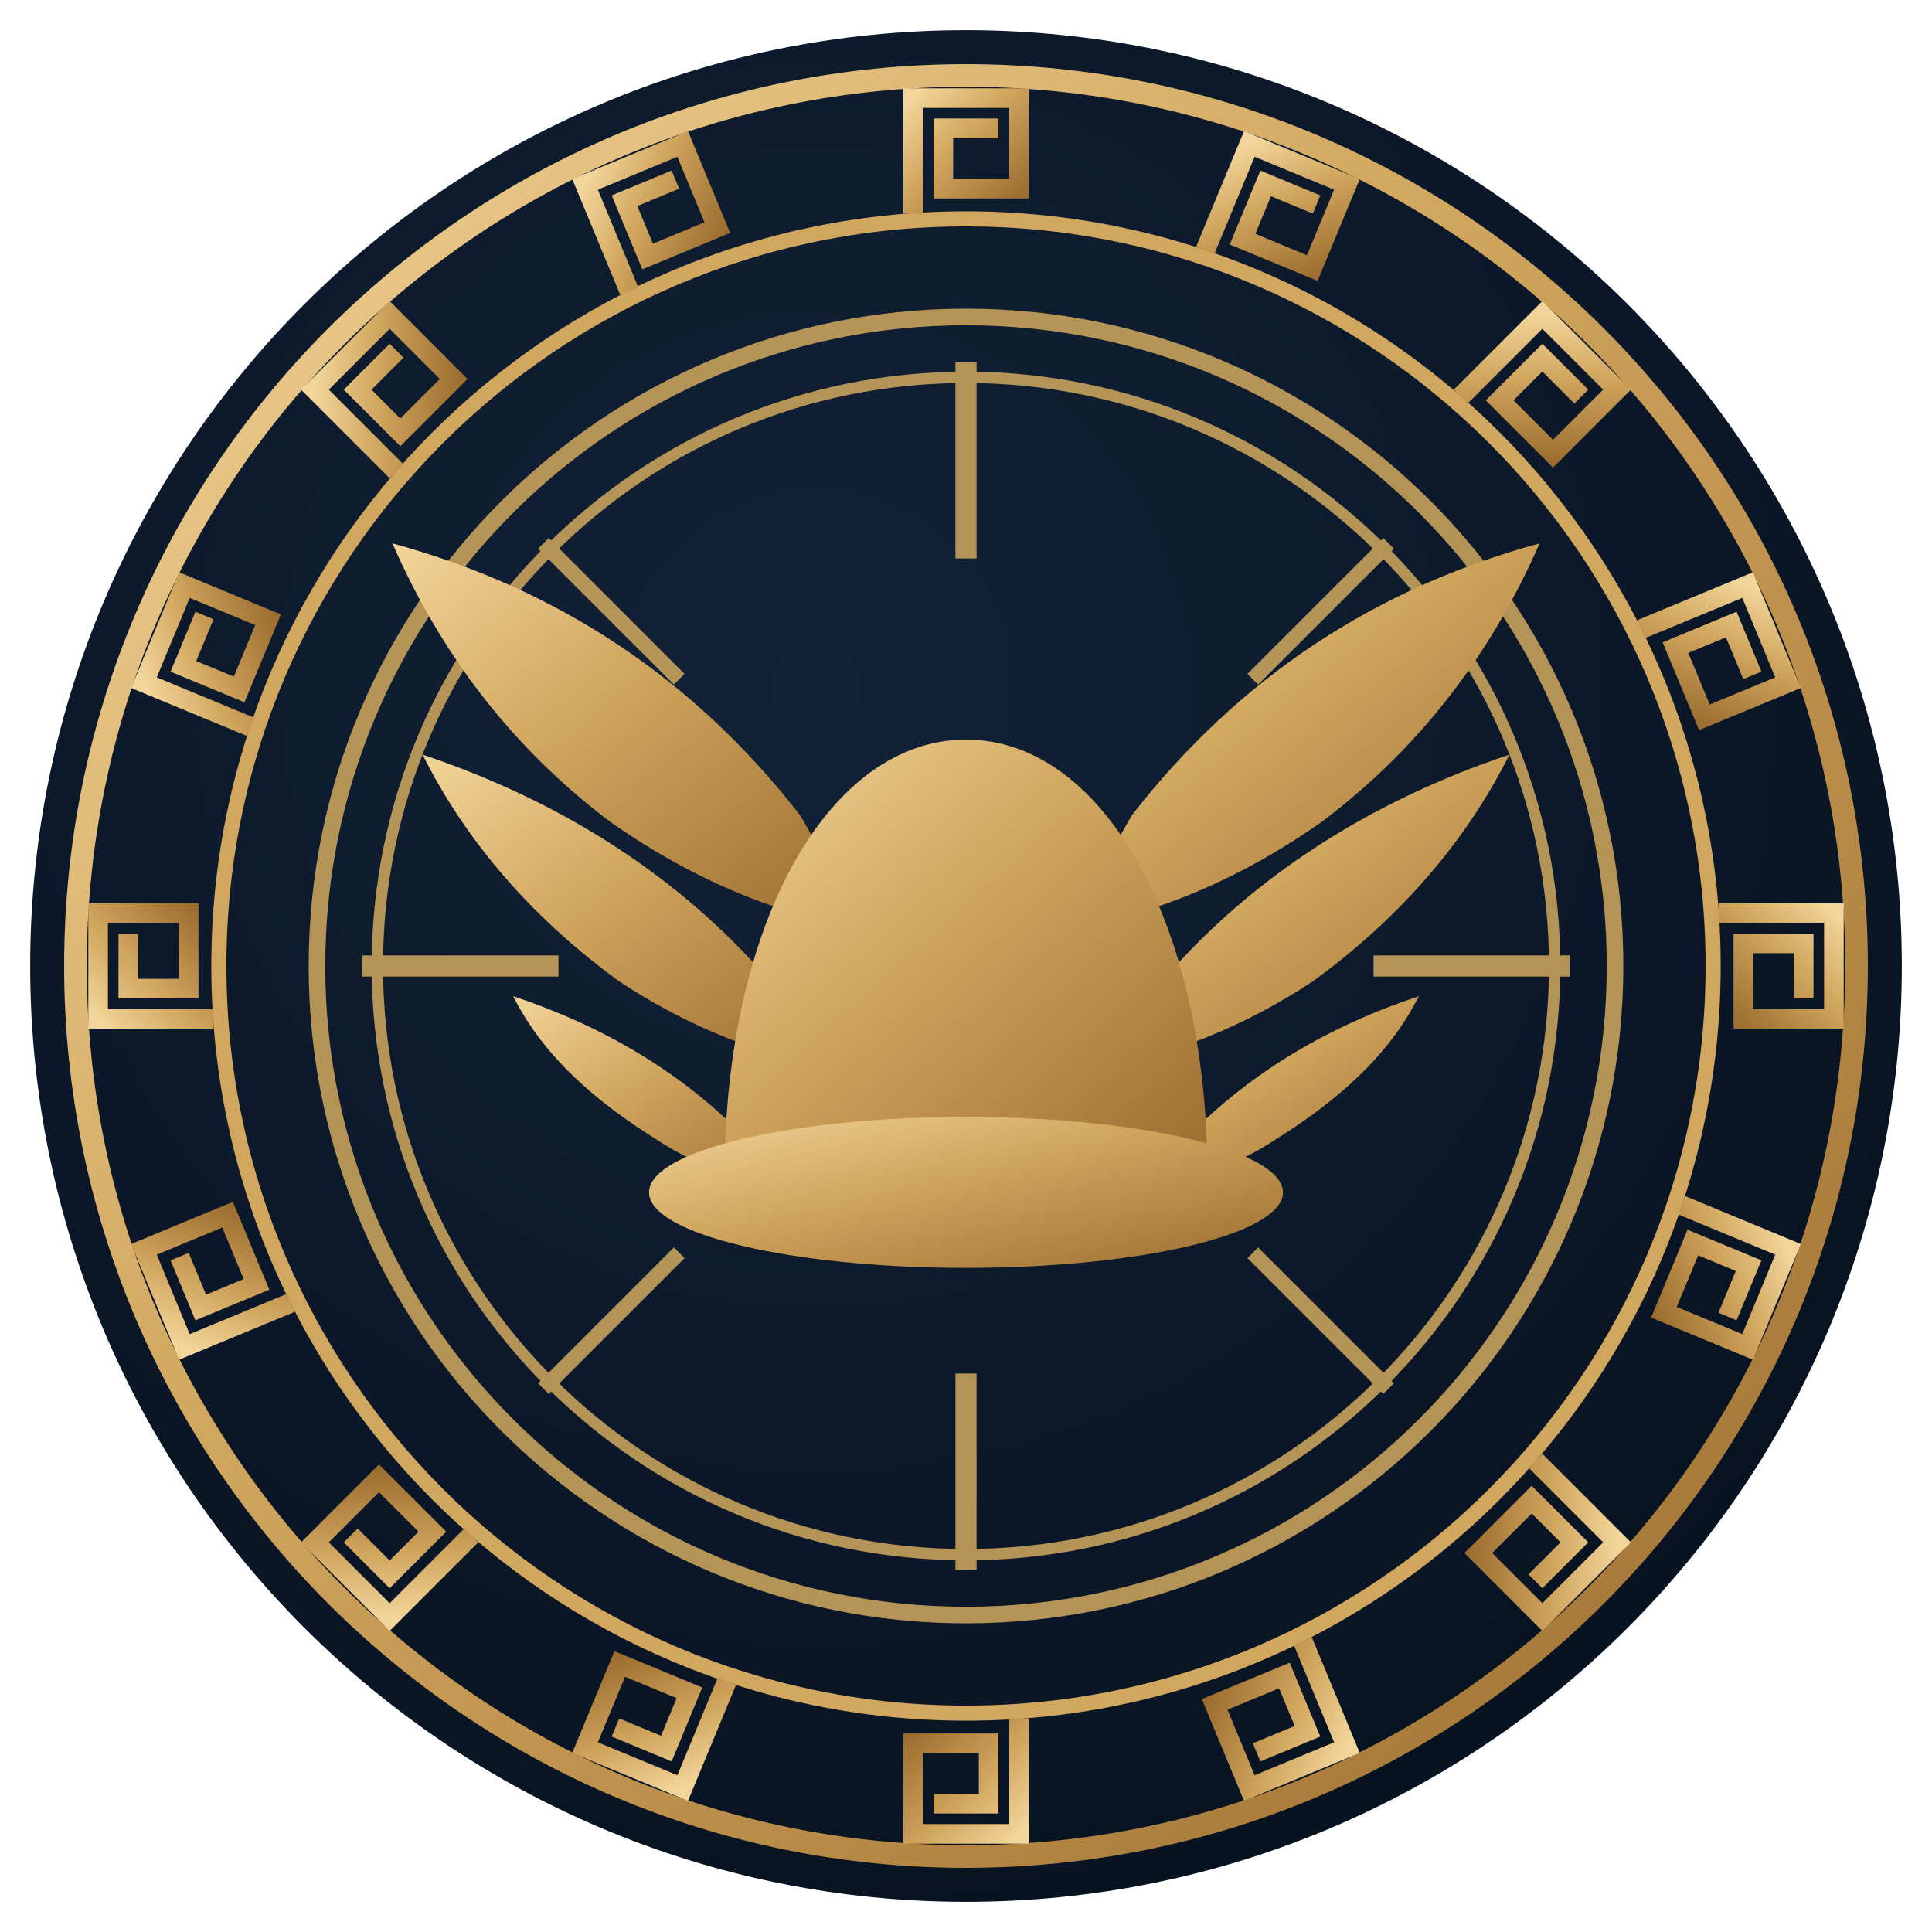
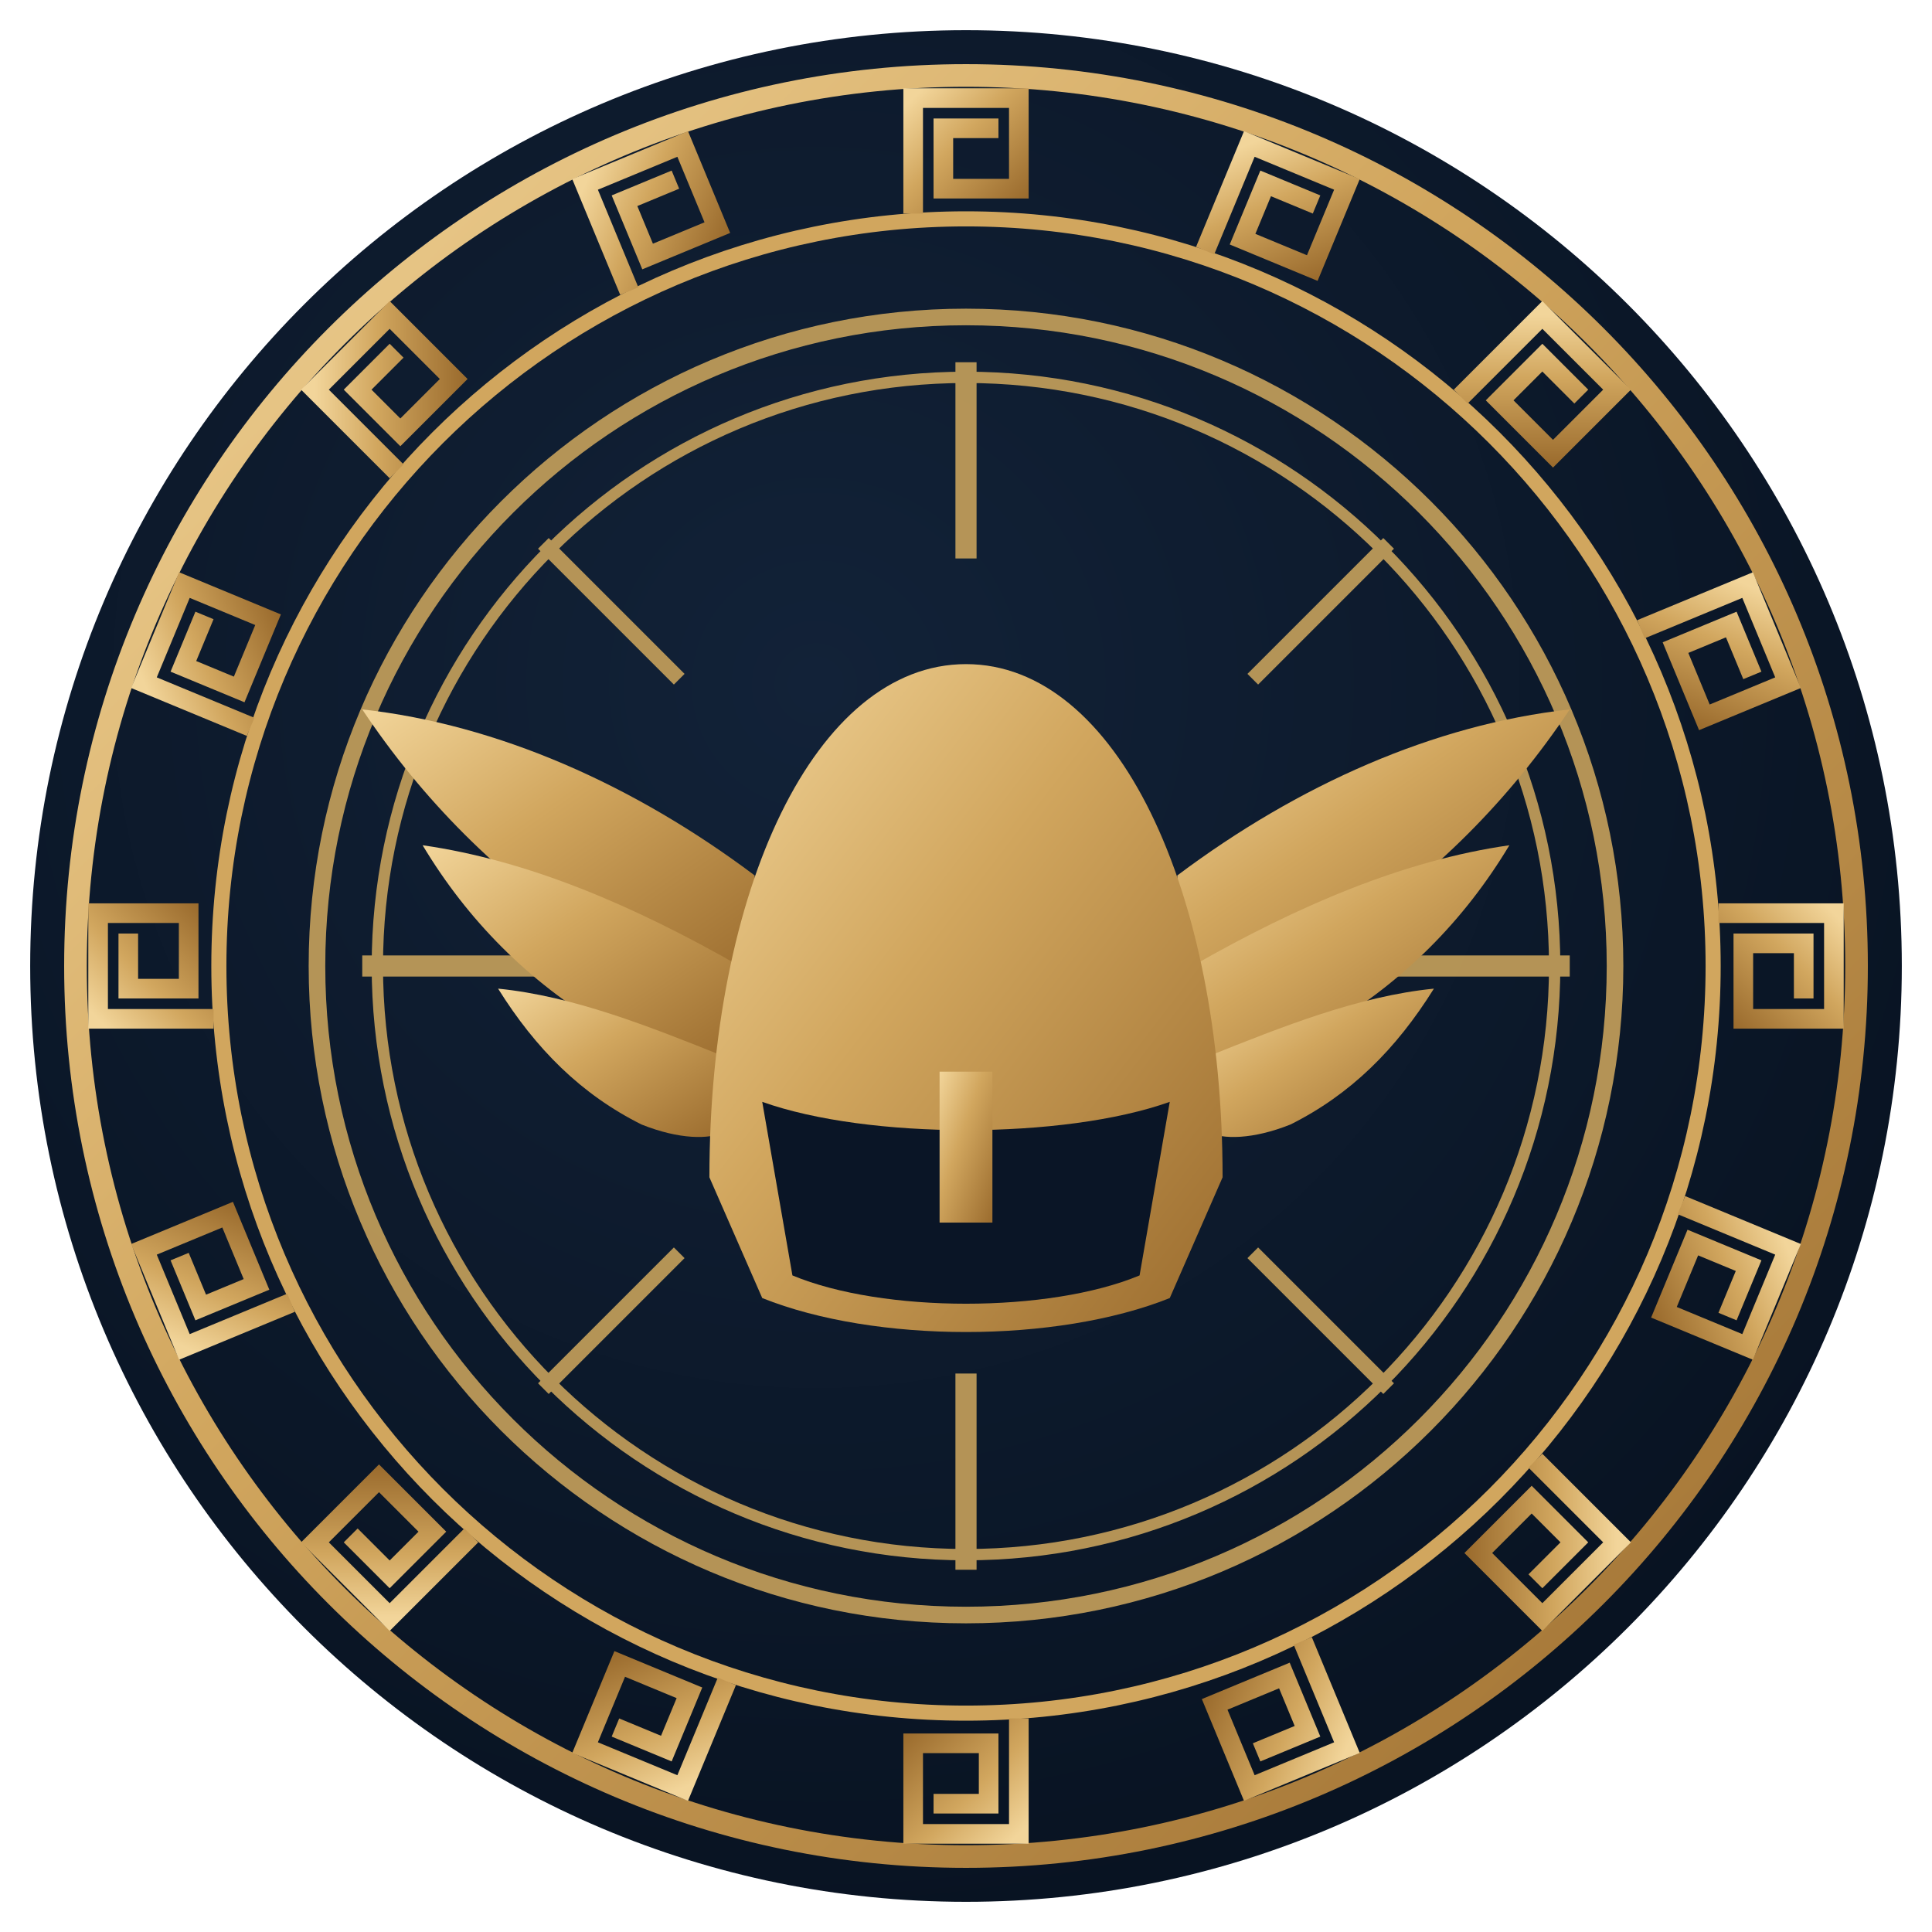
<svg xmlns="http://www.w3.org/2000/svg" viewBox="0 0 256 256" role="img" aria-labelledby="title desc">
  <defs>
    <radialGradient id="bg" cx="42%" cy="35%" r="75%">
      <stop offset="0" stop-color="#122238" />
      <stop offset="1" stop-color="#07111f" />
    </radialGradient>
    <linearGradient id="gold" x1="0" y1="0" x2="1" y2="1">
      <stop offset="0" stop-color="#f2d59a" />
      <stop offset=".42" stop-color="#d1a65e" />
      <stop offset="1" stop-color="#9b6c2e" />
    </linearGradient>
    <g id="k2" fill="none" stroke="url(#gold)" stroke-width="2.6" stroke-linecap="square">
      <path d="M-7 7V-7h14v12h-10V-3h6" />
    </g>
  </defs>
  <circle cx="128" cy="128" r="124" fill="url(#bg)" />
  <circle cx="128" cy="128" r="118" fill="none" stroke="url(#gold)" stroke-width="3" />
  <circle cx="128" cy="128" r="99" fill="none" stroke="#d1a65e" stroke-width="2" />
  <g>
    <use href="#k2" transform="rotate(0 128 128) translate(128 20)" />
    <use href="#k2" transform="rotate(22.5 128 128) translate(128 20)" />
    <use href="#k2" transform="rotate(45 128 128) translate(128 20)" />
    <use href="#k2" transform="rotate(67.5 128 128) translate(128 20)" />
    <use href="#k2" transform="rotate(90 128 128) translate(128 20)" />
    <use href="#k2" transform="rotate(112.5 128 128) translate(128 20)" />
    <use href="#k2" transform="rotate(135 128 128) translate(128 20)" />
    <use href="#k2" transform="rotate(157.5 128 128) translate(128 20)" />
    <use href="#k2" transform="rotate(180 128 128) translate(128 20)" />
    <use href="#k2" transform="rotate(202.5 128 128) translate(128 20)" />
    <use href="#k2" transform="rotate(225 128 128) translate(128 20)" />
    <use href="#k2" transform="rotate(247.5 128 128) translate(128 20)" />
    <use href="#k2" transform="rotate(270 128 128) translate(128 20)" />
    <use href="#k2" transform="rotate(292.5 128 128) translate(128 20)" />
    <use href="#k2" transform="rotate(315 128 128) translate(128 20)" />
    <use href="#k2" transform="rotate(337.5 128 128) translate(128 20)" />
  </g>
  <g fill="none" stroke="#c6a15b" opacity=".9">
    <circle cx="128" cy="128" r="86" stroke-width="2.2" />
    <circle cx="128" cy="128" r="78" stroke-width="1.5" />
    <path d="M128 48v26M128 182v26M48 128h26M182 128h26" stroke-width="2.8" />
    <path d="M72 72l18 18M184 72l-18 18M72 184l18-18M184 184l-18-18" stroke-width="2" />
  </g>
  <g fill="url(#gold)">
-     <path d="M150 108c14-18 32-30 54-36-7 16-17 28-29 37-10 7-21 12-33 14 3-5 5-10 8-15z" />
-     <path d="M154 130c12-14 28-24 46-30-6 12-15 22-26 30-9 6-19 10-30 12 4-4 7-8 10-12z" />
-     <path d="M158 150c8-8 18-14 30-18-4 8-11 14-19 19-6 4-13 6-21 7 3-3 6-5 10-8z" />
-     <path d="M106 108c-14-18-32-30-54-36 7 16 17 28 29 37 10 7 21 12 33 14-3-5-5-10-8-15z" />
-     <path d="M102 130c-12-14-28-24-46-30 6 12 15 22 26 30 9 6 19 10 30 12-4-4-7-8-10-12z" />
-     <path d="M98 150c-8-8-18-14-30-18 4 8 11 14 19 19 6 4 13 6 21 7-3-3-6-5-10-8z" />
-     <path d="M96 156c0-34 14-58 32-58s32 24 32 58z" />
-     <ellipse cx="128" cy="158" rx="42" ry="10" />
+     <path d="M156 116C172 104 190 96 208 94C200 106 190 116 178 124C170 129 162 131 156 130Z" />
+     <path d="M158 128C172 120 186 114 200 112C194 122 186 130 176 136C168 140 162 141 158 140Z" />
+     <path d="M160 140C170 136 180 132 190 131C185 139 179 145 171 149C166 151 162 151 160 150Z" />
+     <path d="M100 116C84 104 66 96 48 94C56 106 66 116 78 124C86 129 94 131 100 130Z" />
+     <path d="M98 128C84 120 70 114 56 112C62 122 70 130 80 136C88 140 94 141 98 140Z" />
+     <path d="M96 140C86 136 76 132 66 131C71 139 77 145 85 149C90 151 94 151 96 150Z" />
+     <path d="M94 156C94 118 108 88 128 88C148 88 162 118 162 156L155 172C140 178 116 178 101 172Z" />
  </g>
+   <path d="M101 146C115 151 141 151 155 146L151 169C139 174 117 174 105 169Z" fill="#0a1526" />
+   <rect x="124.5" y="142" width="7" height="20" fill="url(#gold)" />
</svg>
